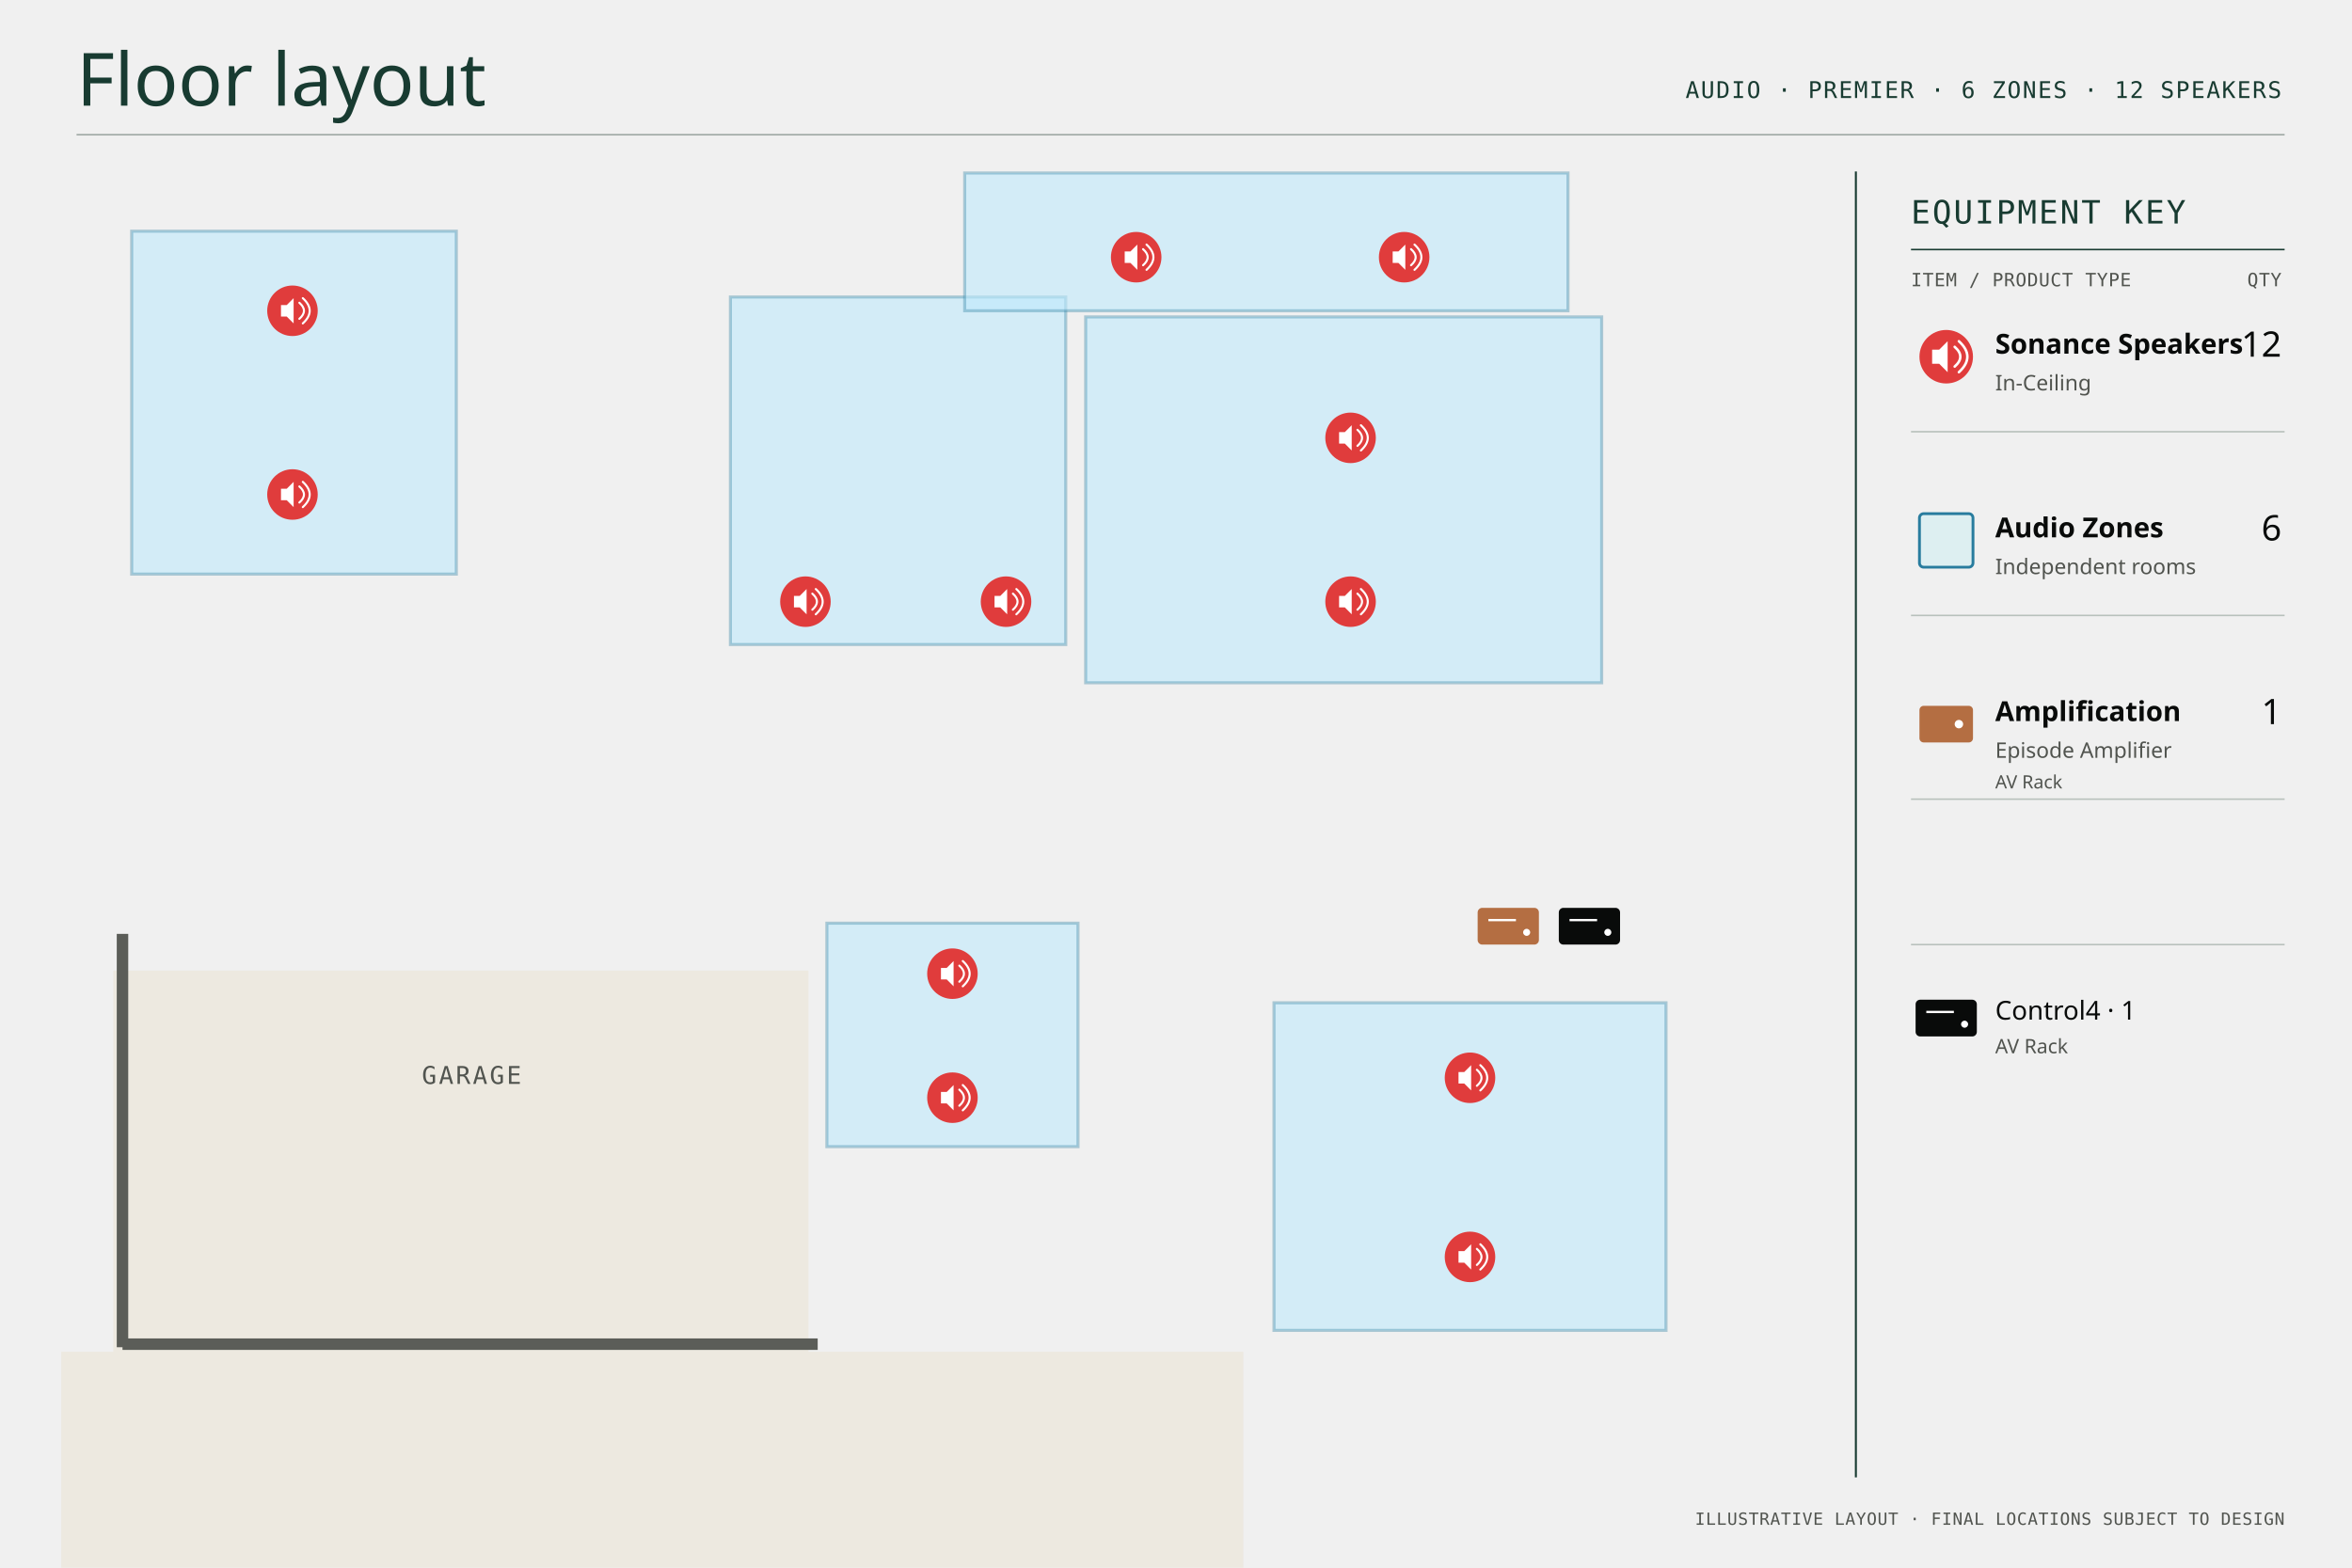
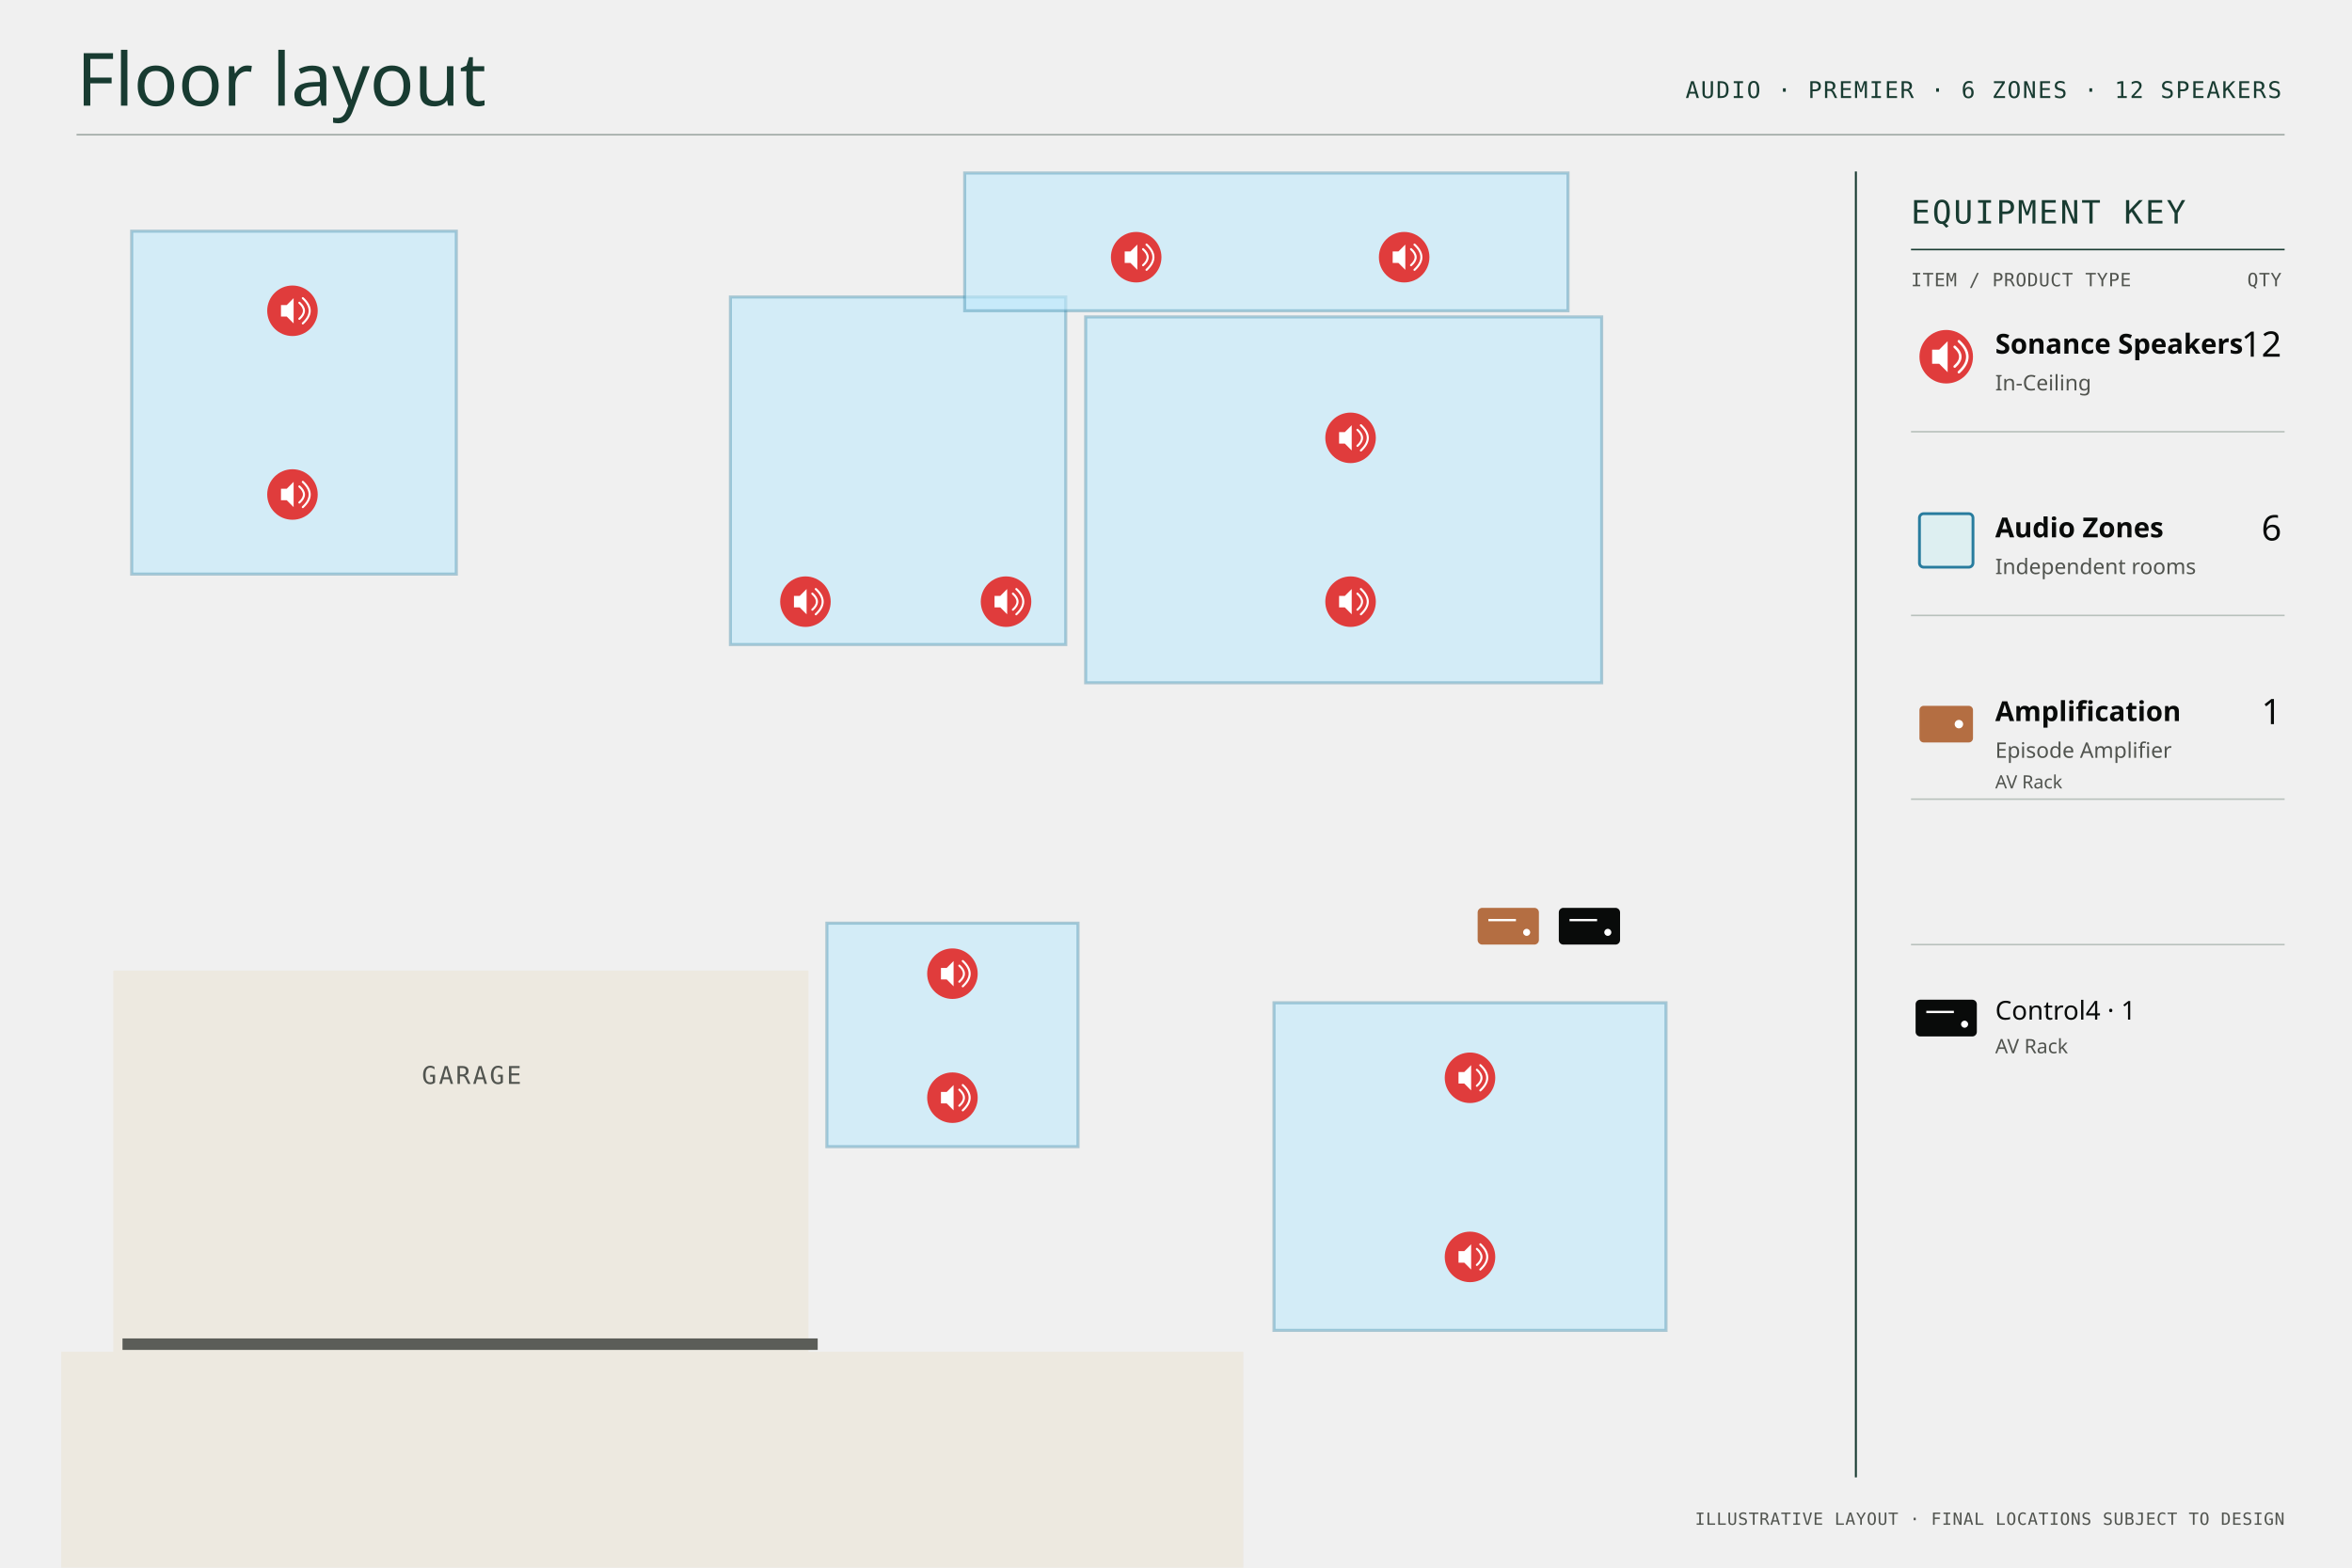
<svg xmlns="http://www.w3.org/2000/svg" viewBox="0 0 1536 1024" width="1536" height="1024" role="img" aria-label="Audio Premier floor layout and equipment key">
  <text x="50" y="69" fill="#183B31" font-family="Schibsted Grotesk,sans-serif" font-size="48">Floor layout</text>
  <text x="1490" y="64" fill="#183B31" font-family="IBM Plex Mono,monospace" font-size="15" letter-spacing=".065em" text-anchor="end">AUDIO · PREMIER · 6 ZONES · 12 SPEAKERS</text>
  <line x1="50" y1="88" x2="1492" y2="88" stroke="#9DA7A3" stroke-width="1" />
  <g data-pradera-architectural-cleanup="garage" aria-label="Open garage architectural reference">
    <rect x="74" y="634" width="454" height="257" fill="#EDE9E0" />
    <rect x="40" y="883" width="772" height="141" fill="#EDE9E0" />
-     <line x1="80" y1="610" x2="80" y2="880" stroke="#5B5D58" stroke-width="7.5" />
    <line x1="80" y1="878" x2="534" y2="878" stroke="#5B5D58" stroke-width="7.5" />
    <text x="308" y="708" fill="#51544F" text-anchor="middle" font-family="IBM Plex Mono,monospace" font-size="16" font-weight="500" letter-spacing=".09em">GARAGE</text>
  </g>
  <rect x="709" y="207" width="337" height="239" fill="#BFE9FC" fill-opacity=".60" stroke="#287C9E" stroke-opacity=".35" stroke-width="2" />
  <g transform="translate(882,286) scale(.75)">
    <circle r="22" fill="#E03C3C" />
    <path d="M-10 -5h5l6 -6v22l-6 -6h-5z" fill="white" />
    <path d="M6 -7q8 7 0 14M9 -11q12 11 0 22" fill="none" stroke="white" stroke-width="1.8" stroke-linecap="round" />
  </g>
  <g transform="translate(882,393) scale(.75)">
    <circle r="22" fill="#E03C3C" />
    <path d="M-10 -5h5l6 -6v22l-6 -6h-5z" fill="white" />
    <path d="M6 -7q8 7 0 14M9 -11q12 11 0 22" fill="none" stroke="white" stroke-width="1.8" stroke-linecap="round" />
  </g>
  <rect x="832" y="655" width="256" height="214" fill="#BFE9FC" fill-opacity=".60" stroke="#287C9E" stroke-opacity=".35" stroke-width="2" />
  <g transform="translate(960,704) scale(.75)">
    <circle r="22" fill="#E03C3C" />
    <path d="M-10 -5h5l6 -6v22l-6 -6h-5z" fill="white" />
    <path d="M6 -7q8 7 0 14M9 -11q12 11 0 22" fill="none" stroke="white" stroke-width="1.8" stroke-linecap="round" />
  </g>
  <g transform="translate(960,821) scale(.75)">
    <circle r="22" fill="#E03C3C" />
    <path d="M-10 -5h5l6 -6v22l-6 -6h-5z" fill="white" />
    <path d="M6 -7q8 7 0 14M9 -11q12 11 0 22" fill="none" stroke="white" stroke-width="1.8" stroke-linecap="round" />
  </g>
  <rect x="477" y="194" width="219" height="227" fill="#BFE9FC" fill-opacity=".60" stroke="#287C9E" stroke-opacity=".35" stroke-width="2" />
  <g transform="translate(526,393) scale(.75)">
    <circle r="22" fill="#E03C3C" />
    <path d="M-10 -5h5l6 -6v22l-6 -6h-5z" fill="white" />
    <path d="M6 -7q8 7 0 14M9 -11q12 11 0 22" fill="none" stroke="white" stroke-width="1.8" stroke-linecap="round" />
  </g>
  <g transform="translate(657,393) scale(.75)">
    <circle r="22" fill="#E03C3C" />
    <path d="M-10 -5h5l6 -6v22l-6 -6h-5z" fill="white" />
    <path d="M6 -7q8 7 0 14M9 -11q12 11 0 22" fill="none" stroke="white" stroke-width="1.8" stroke-linecap="round" />
  </g>
  <rect x="630" y="113" width="394" height="90" fill="#BFE9FC" fill-opacity=".60" stroke="#287C9E" stroke-opacity=".35" stroke-width="2" />
  <g transform="translate(742,168) scale(.75)">
    <circle r="22" fill="#E03C3C" />
    <path d="M-10 -5h5l6 -6v22l-6 -6h-5z" fill="white" />
    <path d="M6 -7q8 7 0 14M9 -11q12 11 0 22" fill="none" stroke="white" stroke-width="1.8" stroke-linecap="round" />
  </g>
  <g transform="translate(917,168) scale(.75)">
    <circle r="22" fill="#E03C3C" />
    <path d="M-10 -5h5l6 -6v22l-6 -6h-5z" fill="white" />
    <path d="M6 -7q8 7 0 14M9 -11q12 11 0 22" fill="none" stroke="white" stroke-width="1.8" stroke-linecap="round" />
  </g>
  <rect x="86" y="151" width="212" height="224" fill="#BFE9FC" fill-opacity=".60" stroke="#287C9E" stroke-opacity=".35" stroke-width="2" />
  <g transform="translate(191,203) scale(.75)">
    <circle r="22" fill="#E03C3C" />
    <path d="M-10 -5h5l6 -6v22l-6 -6h-5z" fill="white" />
    <path d="M6 -7q8 7 0 14M9 -11q12 11 0 22" fill="none" stroke="white" stroke-width="1.8" stroke-linecap="round" />
  </g>
  <g transform="translate(191,323) scale(.75)">
    <circle r="22" fill="#E03C3C" />
    <path d="M-10 -5h5l6 -6v22l-6 -6h-5z" fill="white" />
    <path d="M6 -7q8 7 0 14M9 -11q12 11 0 22" fill="none" stroke="white" stroke-width="1.8" stroke-linecap="round" />
  </g>
  <rect x="540" y="603" width="164" height="146" fill="#BFE9FC" fill-opacity=".60" stroke="#287C9E" stroke-opacity=".35" stroke-width="2" />
  <g transform="translate(622,636) scale(.75)">
    <circle r="22" fill="#E03C3C" />
    <path d="M-10 -5h5l6 -6v22l-6 -6h-5z" fill="white" />
    <path d="M6 -7q8 7 0 14M9 -11q12 11 0 22" fill="none" stroke="white" stroke-width="1.8" stroke-linecap="round" />
  </g>
  <g transform="translate(622,717) scale(.75)">
    <circle r="22" fill="#E03C3C" />
    <path d="M-10 -5h5l6 -6v22l-6 -6h-5z" fill="white" />
    <path d="M6 -7q8 7 0 14M9 -11q12 11 0 22" fill="none" stroke="white" stroke-width="1.8" stroke-linecap="round" />
  </g>
  <g transform="translate(985,605)" aria-label="amplifier in mechanical room">
    <rect x="-20" y="-12" width="40" height="24" rx="3" fill="#B46E42" />
    <path d="M-13 -4H5" stroke="#FFF" stroke-width="1.5" />
    <circle cx="12" cy="4" r="2.3" fill="#FFF" />
  </g>
  <g transform="translate(1038,605)" aria-label="controller in mechanical room">
    <rect x="-20" y="-12" width="40" height="24" rx="3" fill="#090B0A" />
    <path d="M-13 -4H5" stroke="#FFF" stroke-width="1.5" />
    <circle cx="12" cy="4" r="2.3" fill="#FFF" />
  </g>
  <line x1="1212" y1="112" x2="1212" y2="965" stroke="#183B31" stroke-width="1.3" />
  <text x="1248" y="146" fill="#183B31" font-family="IBM Plex Mono,monospace" font-size="21" letter-spacing=".06em">EQUIPMENT KEY</text>
  <line x1="1248" y1="163" x2="1492" y2="163" stroke="#183B31" stroke-width="1" />
  <text x="1248" y="187" fill="#51544F" font-family="IBM Plex Mono,monospace" font-size="12" letter-spacing=".03em">ITEM / PRODUCT TYPE</text>
  <text x="1490" y="187" fill="#51544F" font-family="IBM Plex Mono,monospace" font-size="12" letter-spacing=".03em" text-anchor="end">QTY</text>
  <g transform="translate(1271,233) scale(0.92)">
    <circle r="19" fill="#E03C3C" />
    <path d="M-10 -5h5l6 -6v22l-6 -6h-5z" fill="white" />
    <path d="M6 -7q8 7 0 14M9 -11q12 11 0 22" fill="none" stroke="white" stroke-width="1.8" stroke-linecap="round" />
  </g>
  <text x="1303" y="231" fill="#090B0A" font-family="Instrument Sans,sans-serif" font-size="18" font-weight="600">Sonance Speakers</text>
  <text x="1303" y="255" fill="#51544F" font-family="Instrument Sans,sans-serif" font-size="14">In-Ceiling</text>
  <text x="1490" y="233" fill="#090B0A" font-family="Instrument Sans,sans-serif" font-size="23" text-anchor="end">12</text>
  <line x1="1248" y1="282" x2="1492" y2="282" stroke="#B8C1BC" stroke-width="1" />
  <g transform="translate(1271,353) scale(0.92)">
    <rect x="-19" y="-19" width="38" height="38" rx="3" fill="#DDEFF1" stroke="#287C9E" stroke-width="2" />
  </g>
  <text x="1303" y="351" fill="#090B0A" font-family="Instrument Sans,sans-serif" font-size="18" font-weight="600">Audio Zones</text>
  <text x="1303" y="375" fill="#51544F" font-family="Instrument Sans,sans-serif" font-size="14">Independent rooms</text>
  <text x="1490" y="353" fill="#090B0A" font-family="Instrument Sans,sans-serif" font-size="23" text-anchor="end">6</text>
  <line x1="1248" y1="402" x2="1492" y2="402" stroke="#B8C1BC" stroke-width="1" />
  <g transform="translate(1271,473) scale(0.92)">
    <rect x="-19" y="-13" width="38" height="26" rx="3" fill="#B46E42" />
    <circle cx="9" cy="0" r="3" fill="white" />
  </g>
  <text x="1303" y="471" fill="#090B0A" font-family="Instrument Sans,sans-serif" font-size="18" font-weight="600">Amplification</text>
  <text x="1303" y="495" fill="#51544F" font-family="Instrument Sans,sans-serif" font-size="14">Episode Amplifier</text>
  <text x="1303" y="515" fill="#51544F" font-family="Instrument Sans,sans-serif" font-size="12">AV Rack</text>
  <text x="1490" y="473" fill="#090B0A" font-family="Instrument Sans,sans-serif" font-size="23" text-anchor="end">1</text>
  <line x1="1248" y1="522" x2="1492" y2="522" stroke="#B8C1BC" stroke-width="1" />
  <line x1="1248" y1="617" x2="1492" y2="617" stroke="#B8C1BC" />
  <g transform="translate(1271,665)" aria-label="controller in mechanical room">
    <rect x="-20" y="-12" width="40" height="24" rx="3" fill="#090B0A" />
    <path d="M-13 -4H5" stroke="#FFF" stroke-width="1.5" />
    <circle cx="12" cy="4" r="2.3" fill="#FFF" />
  </g>
  <text x="1303" y="666" fill="#090B0A" font-family="Instrument Sans,sans-serif" font-size="17">Control4 · 1</text>
  <text x="1303" y="688" fill="#51544F" font-family="Instrument Sans,sans-serif" font-size="13">AV Rack</text>
  <text x="1492" y="996" fill="#51544F" font-family="IBM Plex Mono,monospace" font-size="11" letter-spacing=".035em" text-anchor="end">ILLUSTRATIVE LAYOUT · FINAL LOCATIONS SUBJECT TO DESIGN</text>
</svg>
